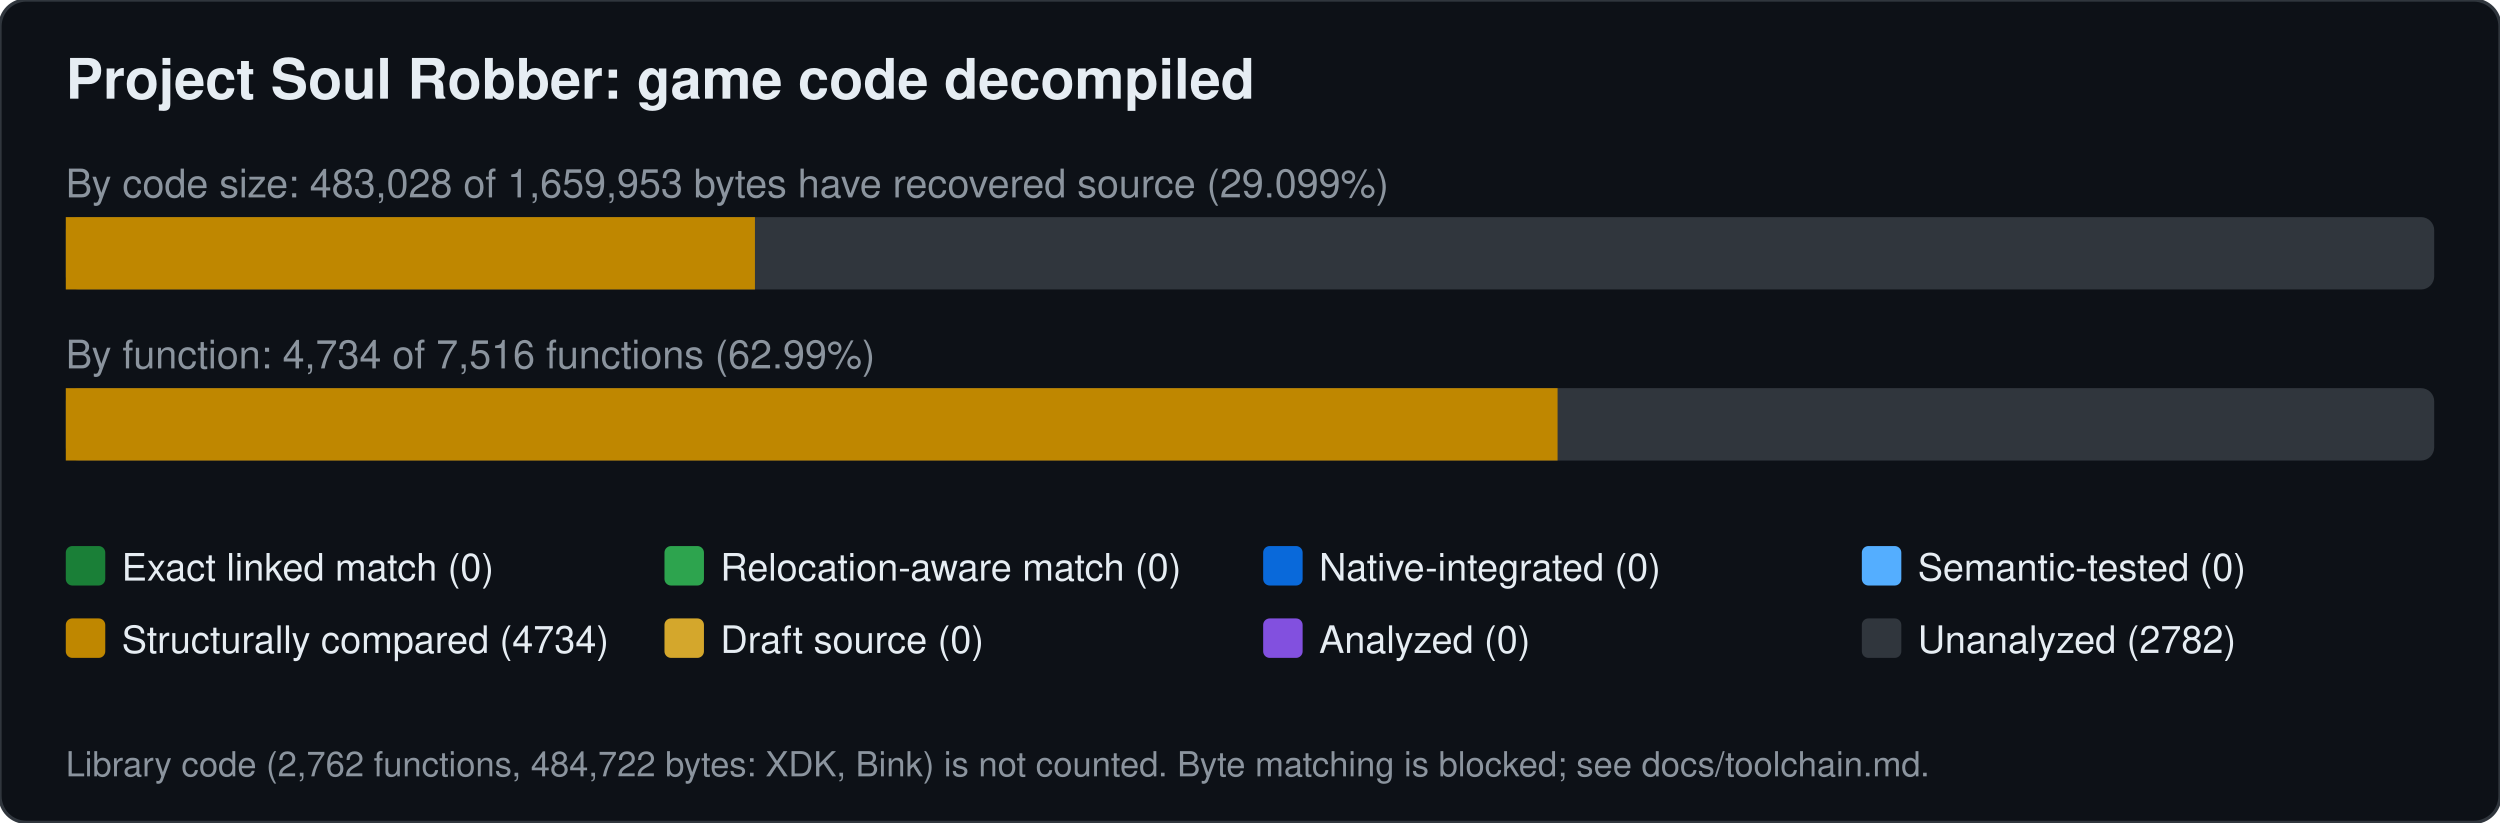
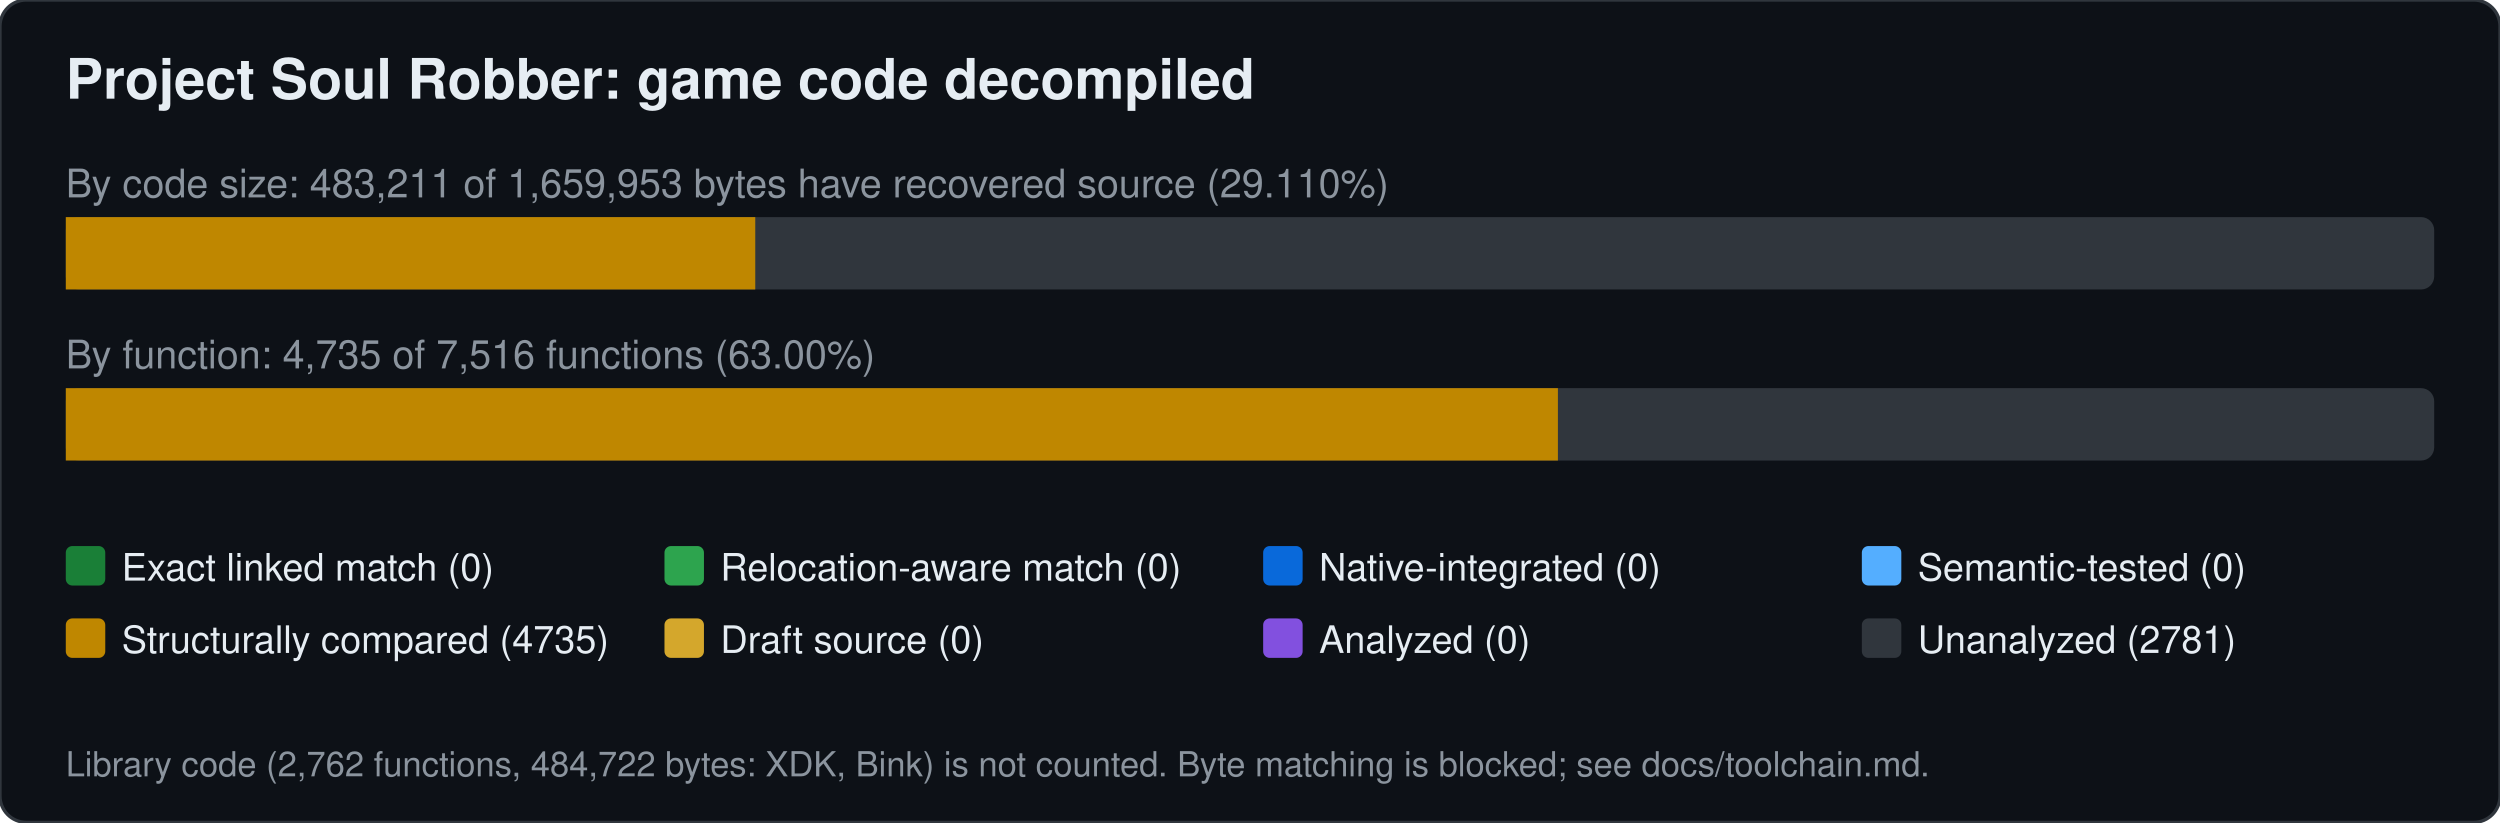
<svg xmlns="http://www.w3.org/2000/svg" width="760" height="250" viewBox="0 0 760 250" font-family="Segoe UI,Helvetica,Arial,sans-serif">
  <rect width="760" height="250" rx="8" fill="#0d1117" stroke="#30363d" />
  <text x="20" y="30" font-size="17" font-weight="600" fill="#e6edf3">Project Soul Robber: game code decompiled</text>
-   <text x="20" y="60" font-size="12" fill="#8b949e">By code size: 483,028 of 1,659,953 bytes have recovered source (29.099%)</text>
+   <text x="20" y="60" font-size="12" fill="#8b949e">By code size: 483,211 of 1,659,953 bytes have recovered source (29.110%)</text>
  <rect x="20" y="66" width="720" height="22" rx="4" fill="#30363d" />
-   <rect x="20.0" y="66" width="209.5" height="22" fill="#bf8700" />
-   <text x="20" y="112" font-size="12" fill="#8b949e">By function: 4,734 of 7,516 functions (62.99%)</text>
+   <rect x="20.0" y="66" width="209.6" height="22" fill="#bf8700" />
+   <text x="20" y="112" font-size="12" fill="#8b949e">By function: 4,735 of 7,516 functions (63.00%)</text>
  <rect x="20" y="118" width="720" height="22" rx="4" fill="#30363d" />
-   <rect x="20.0" y="118" width="453.5" height="22" fill="#bf8700" />
+   <rect x="20.0" y="118" width="453.6" height="22" fill="#bf8700" />
  <rect x="20" y="166" width="12" height="12" rx="2" fill="#1a7f37" />
  <text x="37" y="176.5" font-size="11.5" fill="#e6edf3">Exact linked match (0)</text>
  <rect x="202" y="166" width="12" height="12" rx="2" fill="#2da44e" />
  <text x="219" y="176.5" font-size="11.5" fill="#e6edf3">Relocation-aware match (0)</text>
  <rect x="384" y="166" width="12" height="12" rx="2" fill="#0969da" />
  <text x="401" y="176.5" font-size="11.5" fill="#e6edf3">Native-integrated (0)</text>
  <rect x="566" y="166" width="12" height="12" rx="2" fill="#54aeff" />
  <text x="583" y="176.5" font-size="11.5" fill="#e6edf3">Semantic-tested (0)</text>
  <rect x="20" y="188" width="12" height="12" rx="2" fill="#bf8700" />
-   <text x="37" y="198.5" font-size="11.5" fill="#e6edf3">Structurally compared (4734)</text>
+   <text x="37" y="198.5" font-size="11.5" fill="#e6edf3">Structurally compared (4735)</text>
  <rect x="202" y="188" width="12" height="12" rx="2" fill="#d4a72c" />
  <text x="219" y="198.5" font-size="11.5" fill="#e6edf3">Draft source (0)</text>
  <rect x="384" y="188" width="12" height="12" rx="2" fill="#8250df" />
  <text x="401" y="198.5" font-size="11.5" fill="#e6edf3">Analyzed (0)</text>
  <rect x="566" y="188" width="12" height="12" rx="2" fill="#30363d" />
-   <text x="583" y="198.5" font-size="11.5" fill="#e6edf3">Unanalyzed (2782)</text>
+   <text x="583" y="198.5" font-size="11.5" fill="#e6edf3">Unanalyzed (2781)</text>
  <text x="20" y="236" font-size="10.5" fill="#8b949e">Library code (2,762 functions, 484,722 bytes: XDK, Bink) is not counted. Byte matching is blocked; see docs/toolchain.md.</text>
</svg>
